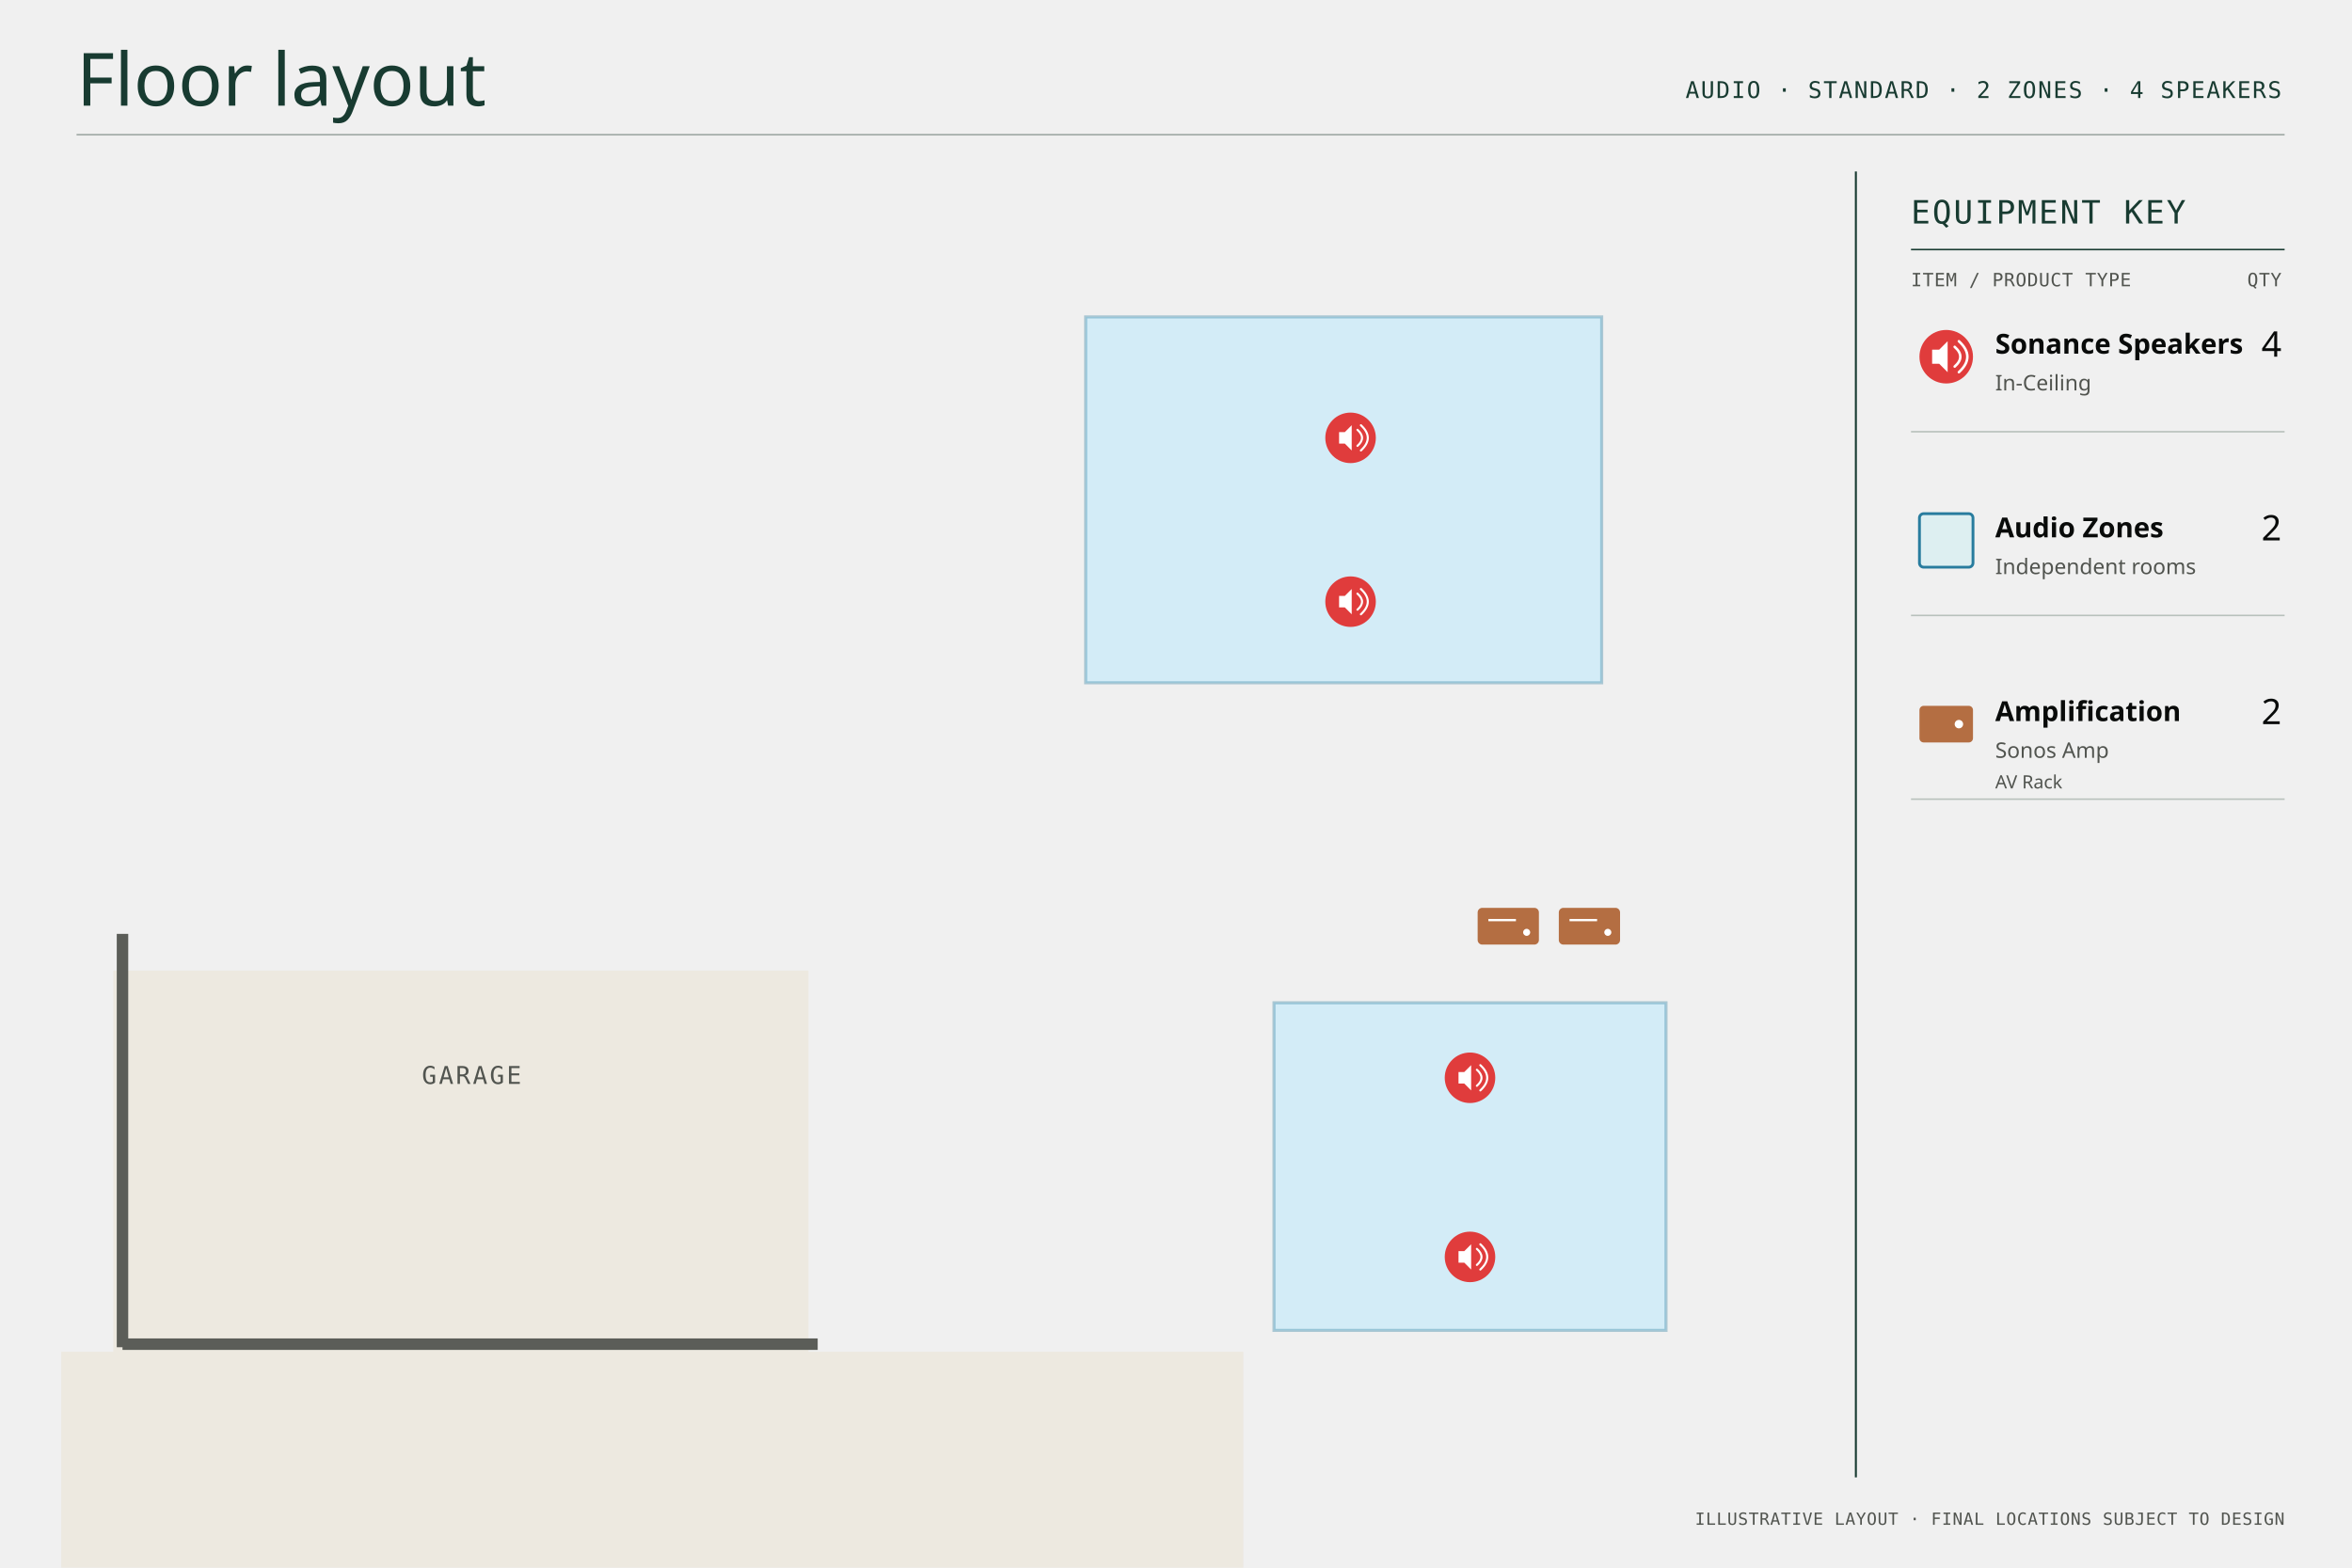
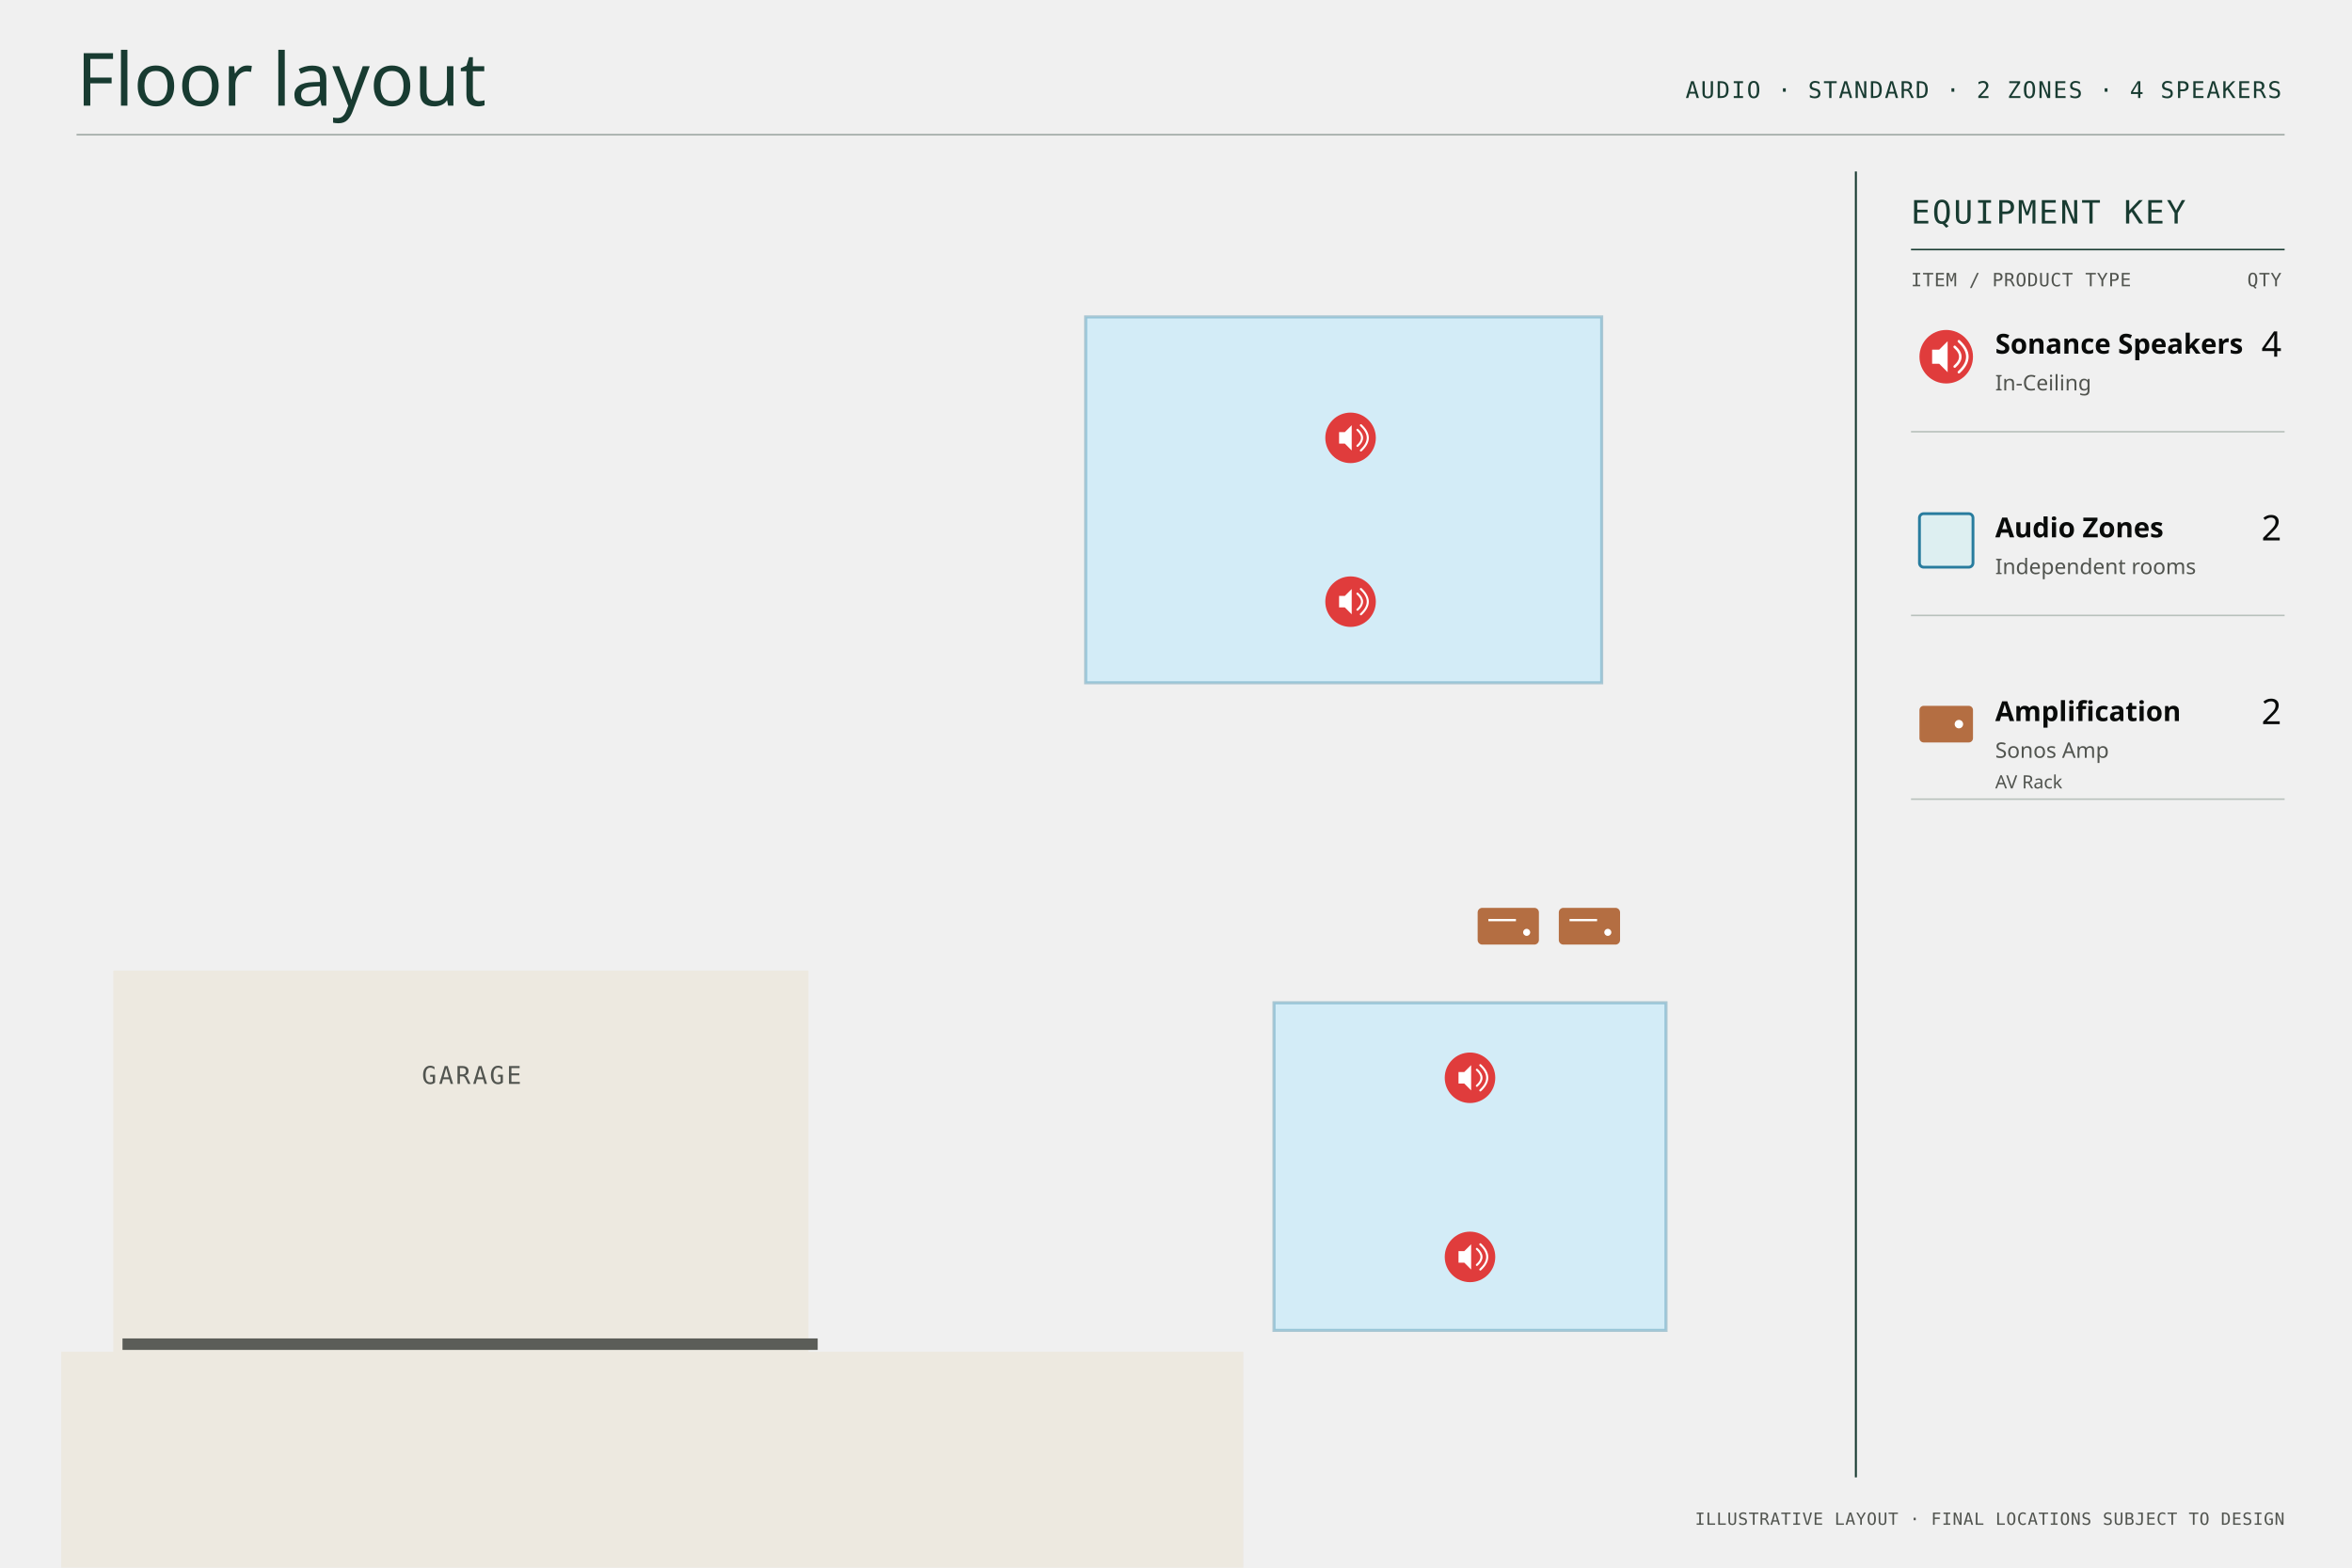
<svg xmlns="http://www.w3.org/2000/svg" viewBox="0 0 1536 1024" width="1536" height="1024" role="img" aria-label="Audio Standard floor layout and equipment key">
  <text x="50" y="69" fill="#183B31" font-family="Schibsted Grotesk,sans-serif" font-size="48">Floor layout</text>
  <text x="1490" y="64" fill="#183B31" font-family="IBM Plex Mono,monospace" font-size="15" letter-spacing=".065em" text-anchor="end">AUDIO · STANDARD · 2 ZONES · 4 SPEAKERS</text>
  <line x1="50" y1="88" x2="1492" y2="88" stroke="#9DA7A3" stroke-width="1" />
  <g data-pradera-architectural-cleanup="garage" aria-label="Open garage architectural reference">
    <rect x="74" y="634" width="454" height="257" fill="#EDE9E0" />
    <rect x="40" y="883" width="772" height="141" fill="#EDE9E0" />
-     <line x1="80" y1="610" x2="80" y2="880" stroke="#5B5D58" stroke-width="7.5" />
    <line x1="80" y1="878" x2="534" y2="878" stroke="#5B5D58" stroke-width="7.5" />
    <text x="308" y="708" fill="#51544F" text-anchor="middle" font-family="IBM Plex Mono,monospace" font-size="16" font-weight="500" letter-spacing=".09em">GARAGE</text>
  </g>
  <rect x="709" y="207" width="337" height="239" fill="#BFE9FC" fill-opacity=".60" stroke="#287C9E" stroke-opacity=".35" stroke-width="2" />
  <g transform="translate(882,286) scale(.75)">
    <circle r="22" fill="#E03C3C" />
    <path d="M-10 -5h5l6 -6v22l-6 -6h-5z" fill="white" />
    <path d="M6 -7q8 7 0 14M9 -11q12 11 0 22" fill="none" stroke="white" stroke-width="1.8" stroke-linecap="round" />
  </g>
  <g transform="translate(882,393) scale(.75)">
    <circle r="22" fill="#E03C3C" />
    <path d="M-10 -5h5l6 -6v22l-6 -6h-5z" fill="white" />
    <path d="M6 -7q8 7 0 14M9 -11q12 11 0 22" fill="none" stroke="white" stroke-width="1.8" stroke-linecap="round" />
  </g>
  <rect x="832" y="655" width="256" height="214" fill="#BFE9FC" fill-opacity=".60" stroke="#287C9E" stroke-opacity=".35" stroke-width="2" />
  <g transform="translate(960,704) scale(.75)">
    <circle r="22" fill="#E03C3C" />
    <path d="M-10 -5h5l6 -6v22l-6 -6h-5z" fill="white" />
    <path d="M6 -7q8 7 0 14M9 -11q12 11 0 22" fill="none" stroke="white" stroke-width="1.8" stroke-linecap="round" />
  </g>
  <g transform="translate(960,821) scale(.75)">
    <circle r="22" fill="#E03C3C" />
    <path d="M-10 -5h5l6 -6v22l-6 -6h-5z" fill="white" />
    <path d="M6 -7q8 7 0 14M9 -11q12 11 0 22" fill="none" stroke="white" stroke-width="1.8" stroke-linecap="round" />
  </g>
  <g transform="translate(985,605)" aria-label="amplifier in mechanical room">
    <rect x="-20" y="-12" width="40" height="24" rx="3" fill="#B46E42" />
    <path d="M-13 -4H5" stroke="#FFF" stroke-width="1.5" />
    <circle cx="12" cy="4" r="2.3" fill="#FFF" />
  </g>
  <g transform="translate(1038,605)" aria-label="amplifier in mechanical room">
    <rect x="-20" y="-12" width="40" height="24" rx="3" fill="#B46E42" />
    <path d="M-13 -4H5" stroke="#FFF" stroke-width="1.5" />
    <circle cx="12" cy="4" r="2.3" fill="#FFF" />
  </g>
  <line x1="1212" y1="112" x2="1212" y2="965" stroke="#183B31" stroke-width="1.3" />
  <text x="1248" y="146" fill="#183B31" font-family="IBM Plex Mono,monospace" font-size="21" letter-spacing=".06em">EQUIPMENT KEY</text>
  <line x1="1248" y1="163" x2="1492" y2="163" stroke="#183B31" stroke-width="1" />
  <text x="1248" y="187" fill="#51544F" font-family="IBM Plex Mono,monospace" font-size="12" letter-spacing=".03em">ITEM / PRODUCT TYPE</text>
  <text x="1490" y="187" fill="#51544F" font-family="IBM Plex Mono,monospace" font-size="12" letter-spacing=".03em" text-anchor="end">QTY</text>
  <g transform="translate(1271,233) scale(0.92)">
    <circle r="19" fill="#E03C3C" />
    <path d="M-10 -5h5l6 -6v22l-6 -6h-5z" fill="white" />
    <path d="M6 -7q8 7 0 14M9 -11q12 11 0 22" fill="none" stroke="white" stroke-width="1.8" stroke-linecap="round" />
  </g>
  <text x="1303" y="231" fill="#090B0A" font-family="Instrument Sans,sans-serif" font-size="18" font-weight="600">Sonance Speakers</text>
  <text x="1303" y="255" fill="#51544F" font-family="Instrument Sans,sans-serif" font-size="14">In-Ceiling</text>
  <text x="1490" y="233" fill="#090B0A" font-family="Instrument Sans,sans-serif" font-size="23" text-anchor="end">4</text>
  <line x1="1248" y1="282" x2="1492" y2="282" stroke="#B8C1BC" stroke-width="1" />
  <g transform="translate(1271,353) scale(0.92)">
    <rect x="-19" y="-19" width="38" height="38" rx="3" fill="#DDEFF1" stroke="#287C9E" stroke-width="2" />
  </g>
  <text x="1303" y="351" fill="#090B0A" font-family="Instrument Sans,sans-serif" font-size="18" font-weight="600">Audio Zones</text>
  <text x="1303" y="375" fill="#51544F" font-family="Instrument Sans,sans-serif" font-size="14">Independent rooms</text>
  <text x="1490" y="353" fill="#090B0A" font-family="Instrument Sans,sans-serif" font-size="23" text-anchor="end">2</text>
  <line x1="1248" y1="402" x2="1492" y2="402" stroke="#B8C1BC" stroke-width="1" />
  <g transform="translate(1271,473) scale(0.92)">
    <rect x="-19" y="-13" width="38" height="26" rx="3" fill="#B46E42" />
    <circle cx="9" cy="0" r="3" fill="white" />
  </g>
  <text x="1303" y="471" fill="#090B0A" font-family="Instrument Sans,sans-serif" font-size="18" font-weight="600">Amplification</text>
  <text x="1303" y="495" fill="#51544F" font-family="Instrument Sans,sans-serif" font-size="14">Sonos Amp</text>
  <text x="1303" y="515" fill="#51544F" font-family="Instrument Sans,sans-serif" font-size="12">AV Rack</text>
  <text x="1490" y="473" fill="#090B0A" font-family="Instrument Sans,sans-serif" font-size="23" text-anchor="end">2</text>
  <line x1="1248" y1="522" x2="1492" y2="522" stroke="#B8C1BC" stroke-width="1" />
  <text x="1492" y="996" fill="#51544F" font-family="IBM Plex Mono,monospace" font-size="11" letter-spacing=".035em" text-anchor="end">ILLUSTRATIVE LAYOUT · FINAL LOCATIONS SUBJECT TO DESIGN</text>
</svg>
